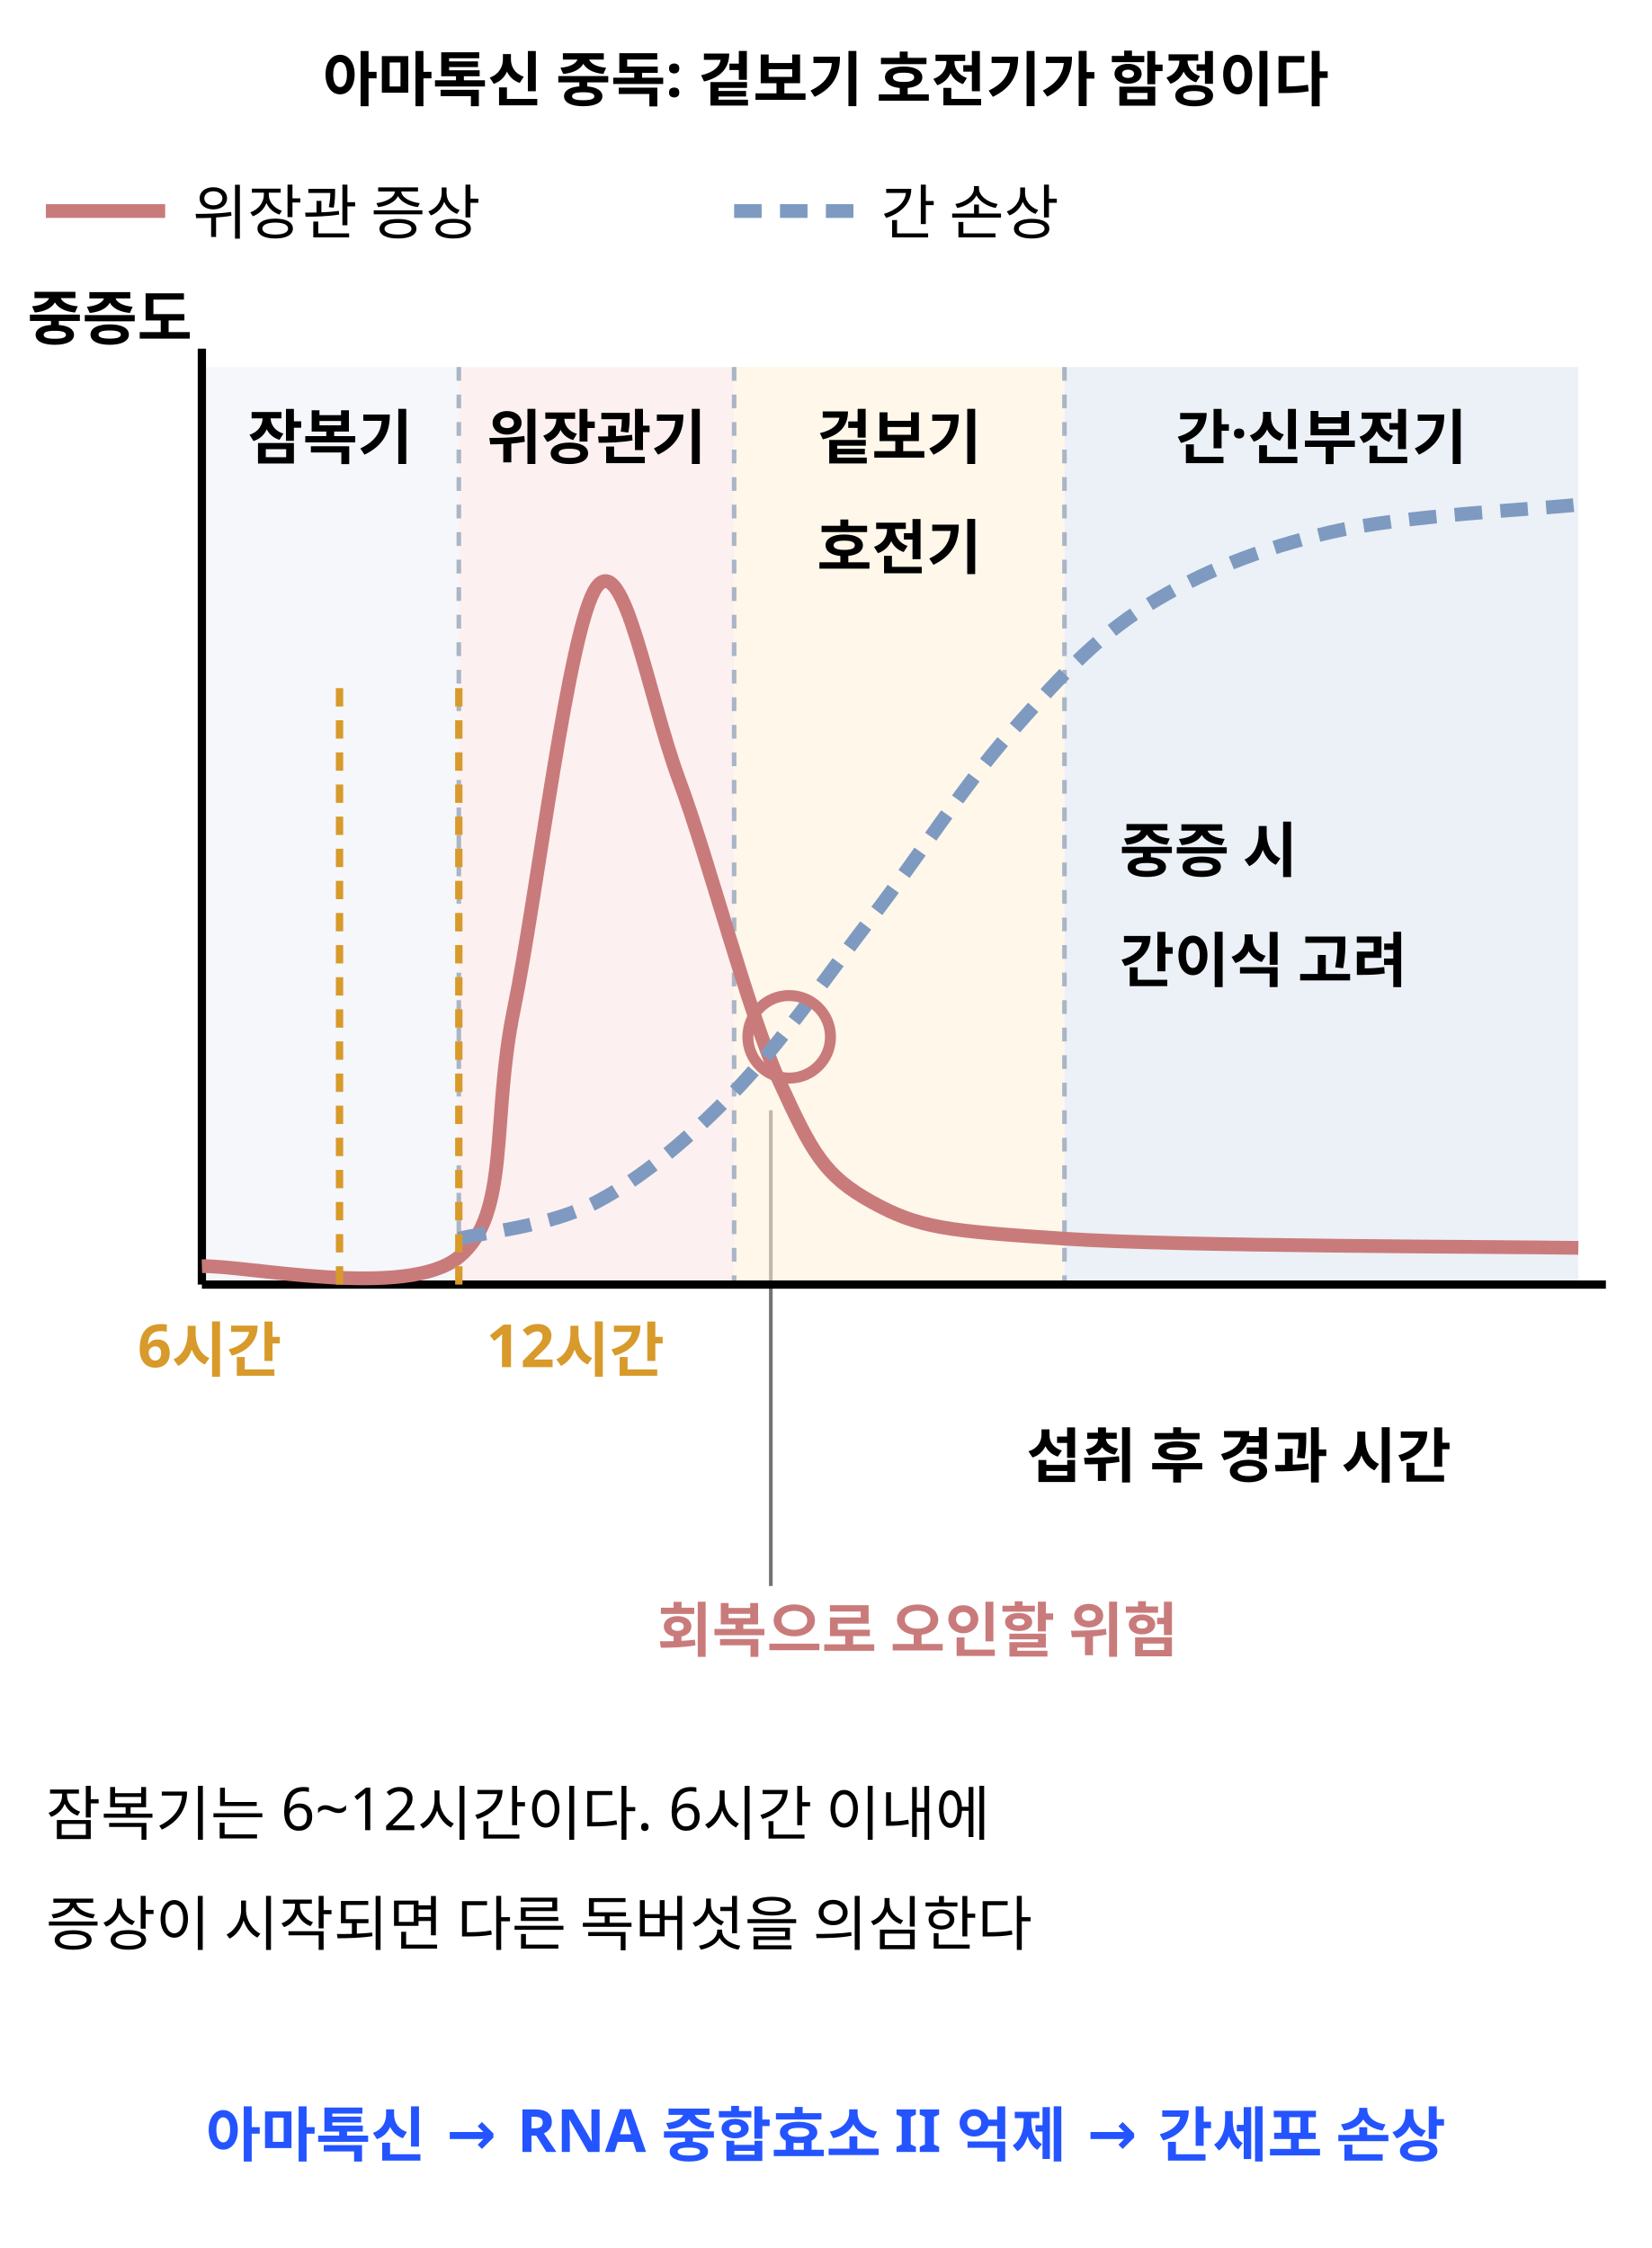
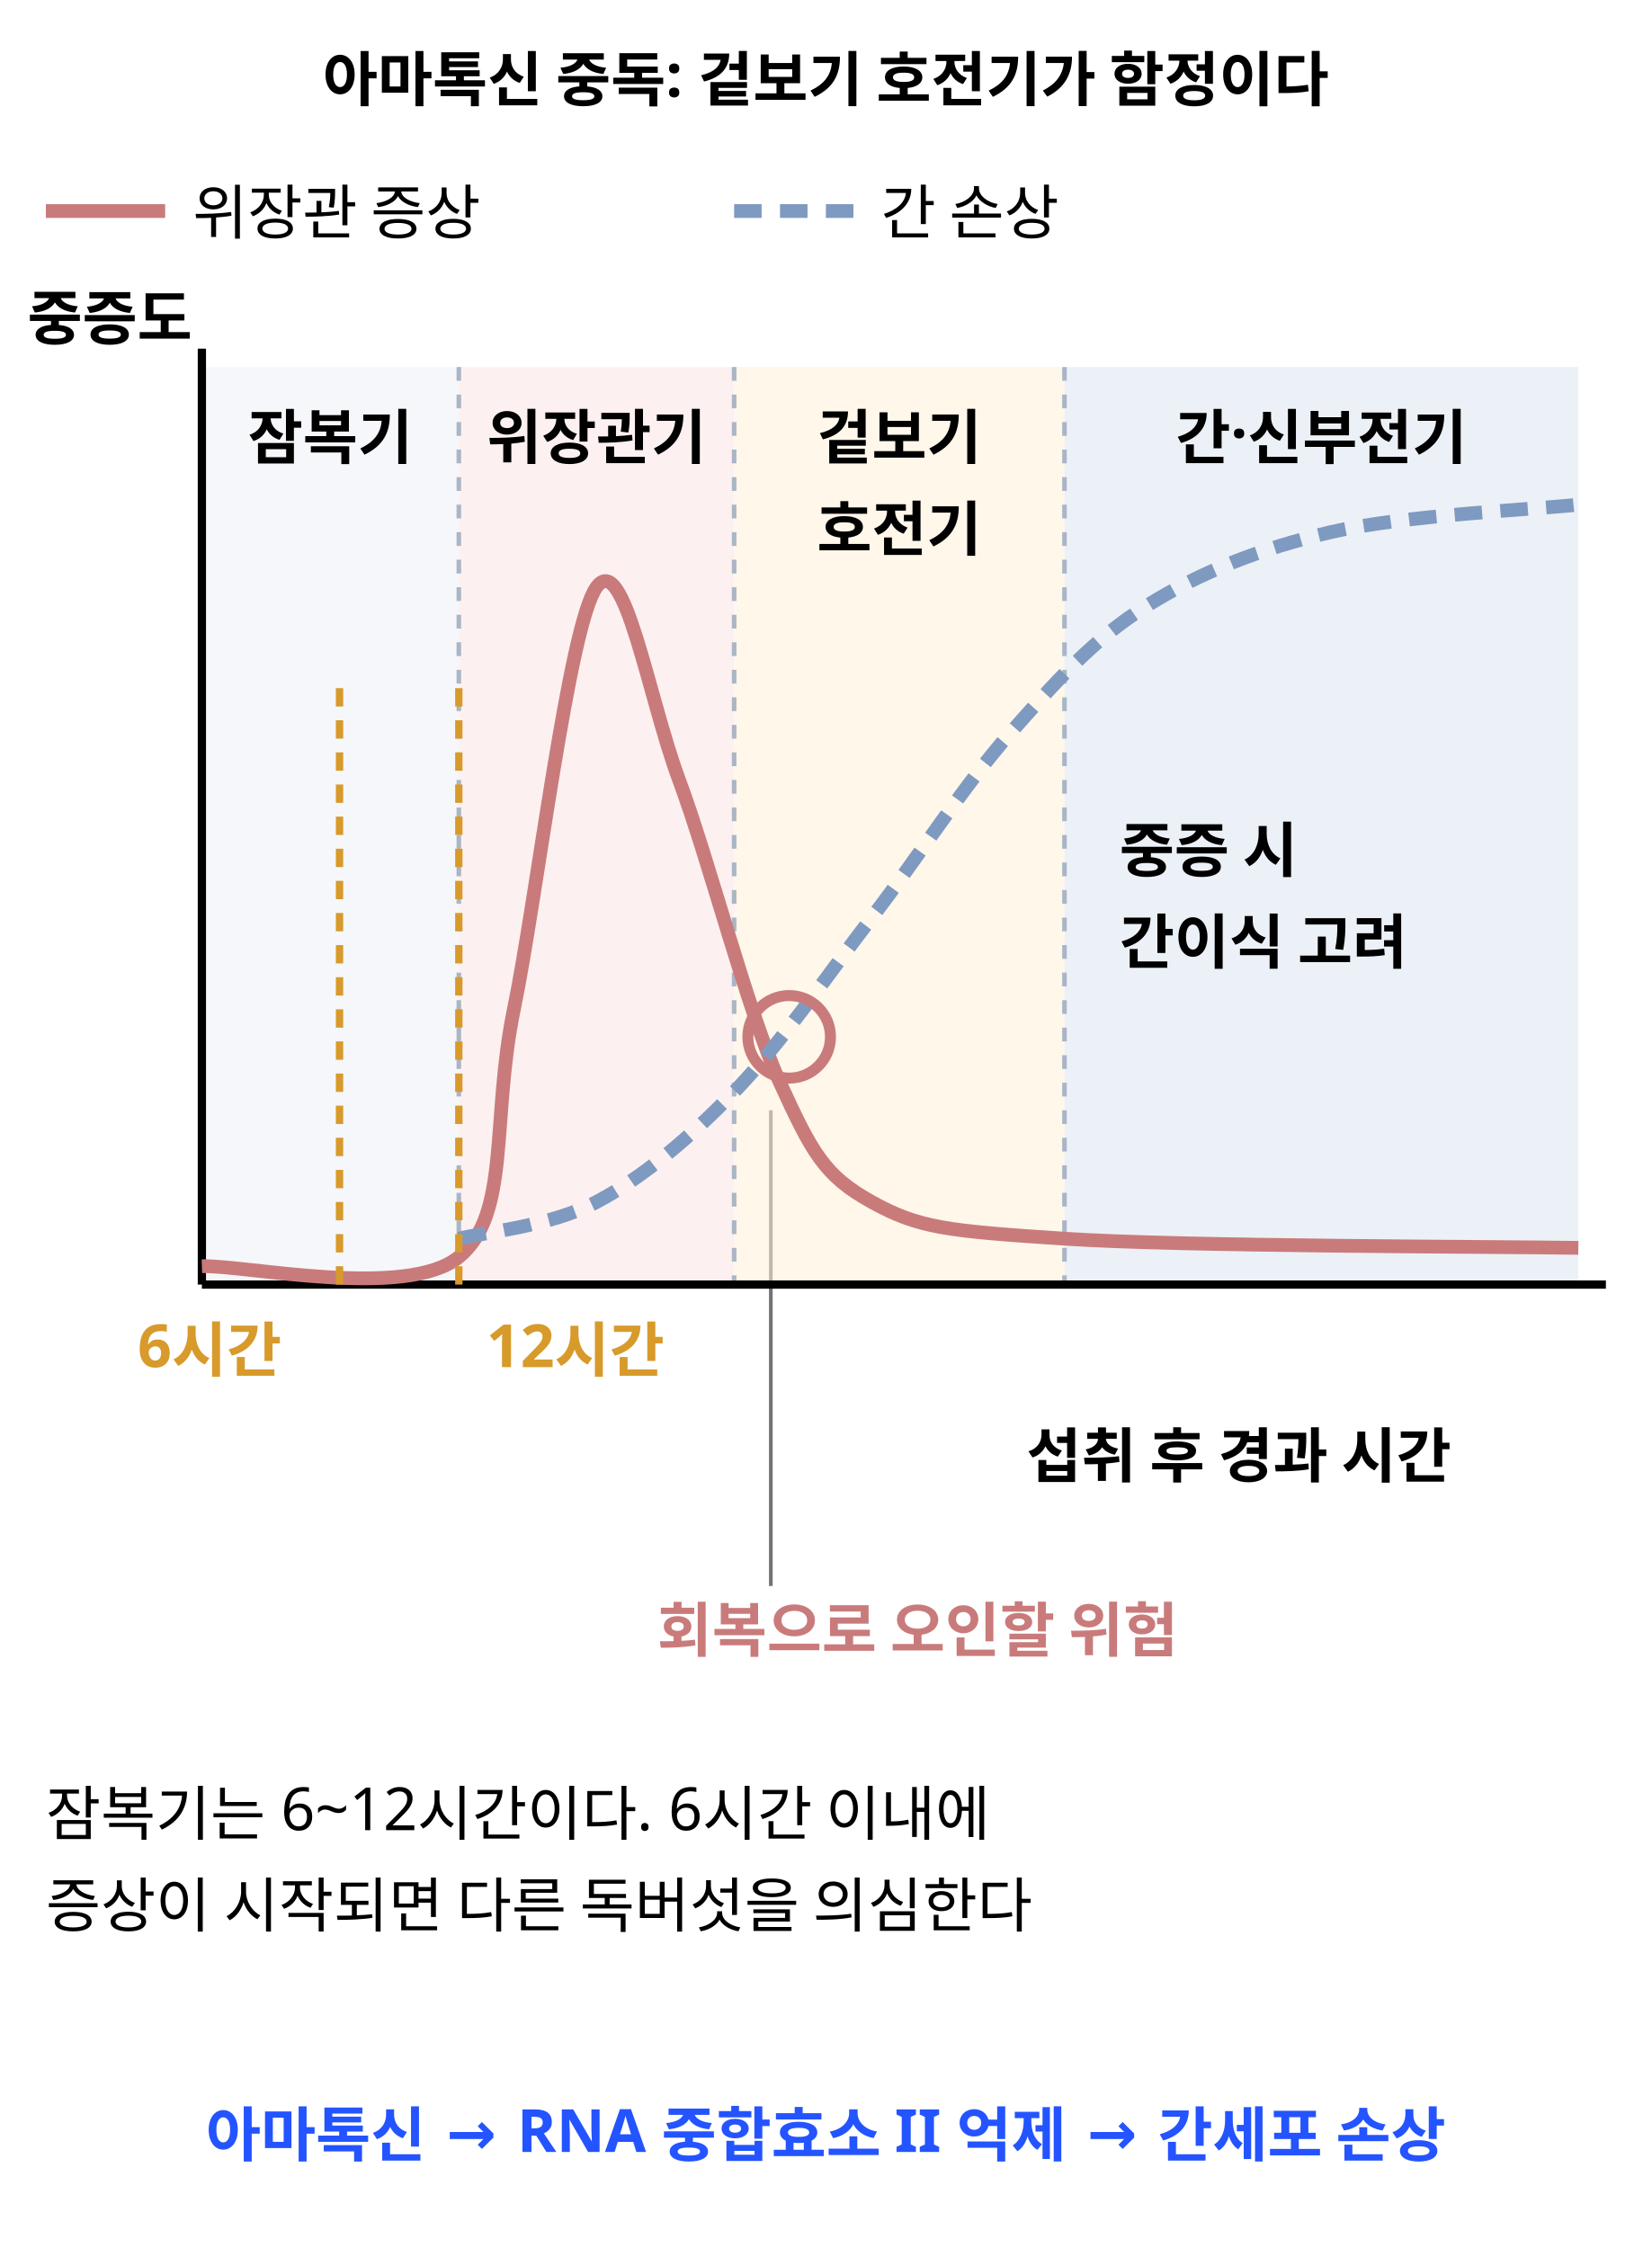
<svg xmlns="http://www.w3.org/2000/svg" class="si si-illus" viewBox="0 0 360 490" style="max-width:360px;color:var(--si-ink,var(--text,#1f2328))" role="img" aria-labelledby="amatoxin-poisoning-t" font-family="'Pretendard','Noto Sans KR','Apple SD Gothic Neo',sans-serif" font-size="13" fill="currentColor">
  <defs />
  <line x1="168" y1="242" x2="168" y2="345.7" class="si-leader" style="stroke:currentColor" stroke-opacity="0.55" stroke-width="0.8" />
  <text x="180" y="22" text-anchor="middle" font-weight="700">아마톡신 중독: 겉보기 호전기가 함정이다</text>
  <line x1="10" y1="46" x2="36" y2="46" style="stroke:var(--si-rose-s,#c97b7b);fill:none" stroke-width="3" />
  <text x="42" y="51">위장관 증상</text>
  <line x1="160" y1="46" x2="186" y2="46" style="stroke:var(--si-blue-s,#7f9ac0);fill:none" stroke-width="3" stroke-dasharray="6 4" />
  <text x="192" y="51">간 손상</text>
  <rect x="44" y="80" width="56" height="200" style="stroke:var(--si-gray-s,#aab6c6);fill:var(--si-gray-f,#eef1f6)" stroke-width="0" opacity="0.55" />
  <rect x="100" y="80" width="60" height="200" style="stroke:var(--si-rose-s,#c97b7b);fill:var(--si-rose-f,#fbe4e4)" stroke-width="0" opacity="0.55" />
  <rect x="160" y="80" width="72" height="200" style="stroke:var(--si-amber-s,#d79a2b);fill:var(--si-amber-f,#fdf0d8)" stroke-width="0" opacity="0.55" />
  <rect x="232" y="80" width="112" height="200" style="stroke:var(--si-blue-s,#7f9ac0);fill:var(--si-blue-f,#dde5f0)" stroke-width="0" opacity="0.55" />
  <text x="72" y="100" text-anchor="middle" font-weight="700">잠복기</text>
  <text x="130" y="100" text-anchor="middle" font-weight="700">위장관기</text>
  <text x="196" y="100" text-anchor="middle" font-weight="700">겉보기</text>
-   <text x="196" y="124" text-anchor="middle" font-weight="700">호전기</text>
+   <text x="196" y="120" text-anchor="middle" font-weight="700">호전기</text>
  <text x="288" y="100" text-anchor="middle" font-weight="700">간·신부전기</text>
  <line x1="100" y1="80" x2="100" y2="280" style="stroke:var(--si-gray-s,#aab6c6);fill:none" stroke-width="1" stroke-dasharray="3 3" />
  <line x1="160" y1="80" x2="160" y2="280" style="stroke:var(--si-gray-s,#aab6c6);fill:none" stroke-width="1" stroke-dasharray="3 3" />
  <line x1="232" y1="80" x2="232" y2="280" style="stroke:var(--si-gray-s,#aab6c6);fill:none" stroke-width="1" stroke-dasharray="3 3" />
  <line x1="44" y1="76" x2="44" y2="280" style="stroke:currentColor;fill:none" stroke-width="1.8" />
  <line x1="44" y1="280" x2="350" y2="280" style="stroke:currentColor;fill:none" stroke-width="1.8" />
  <text x="6" y="74" font-weight="700">중증도</text>
  <text x="270" y="322" text-anchor="middle" font-weight="700">섭취 후 경과 시간</text>
  <path d="M44,276 C53.3,275.7 88.7,283.3 100,274 C111.3,264.7 107,244.3 112,220 C117,195.7 124,136.3 130,128 C136,119.7 141.3,152 148,170 C154.7,188 163,220.7 170,236 C177,251.3 179.7,256.3 190,262 C200.3,267.7 206.3,268.3 232,270 C257.7,271.7 325.3,271.7 344,272" style="stroke:var(--si-rose-s,#c97b7b);fill:none" stroke-width="3" />
  <path d="M100,270 C105,268.7 120,267.3 130,262 C140,256.7 150,248.3 160,238 C170,227.7 180,213 190,200 C200,187 210,171.3 220,160 C230,148.7 238.3,139.3 250,132 C261.7,124.7 274.3,119.7 290,116 C305.7,112.3 335,111 344,110" style="stroke:var(--si-blue-s,#7f9ac0);fill:none" stroke-width="3" stroke-dasharray="6 4" />
  <circle cx="172" cy="226" r="9" style="stroke:var(--si-rose-s,#c97b7b);fill:none" stroke-width="2.4" />
  <text x="200" y="360" text-anchor="middle" font-weight="700" style="fill:var(--si-rose-s,#c97b7b)">회복으로 오인할 위험</text>
  <line x1="74" y1="150" x2="74" y2="280" style="stroke:var(--si-amber-s,#d79a2b);fill:none" stroke-width="1.6" stroke-dasharray="4 3" />
  <text x="30" y="298" font-weight="700" style="fill:var(--si-amber-s,#d79a2b)">6시간</text>
  <line x1="100" y1="150" x2="100" y2="280" style="stroke:var(--si-amber-s,#d79a2b);fill:none" stroke-width="1.6" stroke-dasharray="4 3" />
  <text x="106" y="298" font-weight="700" style="fill:var(--si-amber-s,#d79a2b)">12시간</text>
  <text x="10" y="400">잠복기는 6~12시간이다. 6시간 이내에</text>
-   <text x="10" y="424">증상이 시작되면 다른 독버섯을 의심한다</text>
+   <text x="10" y="420">증상이 시작되면 다른 독버섯을 의심한다</text>
  <text x="244" y="190" font-weight="700">중증 시</text>
-   <text x="244" y="214" font-weight="700">간이식 고려</text>
+   <text x="244" y="210" font-weight="700">간이식 고려</text>
  <text x="180" y="470" text-anchor="middle" font-weight="700" style="fill:var(--si-accent,#2454ff)">아마톡신 → RNA 중합효소 II 억제 → 간세포 손상</text>
</svg>
